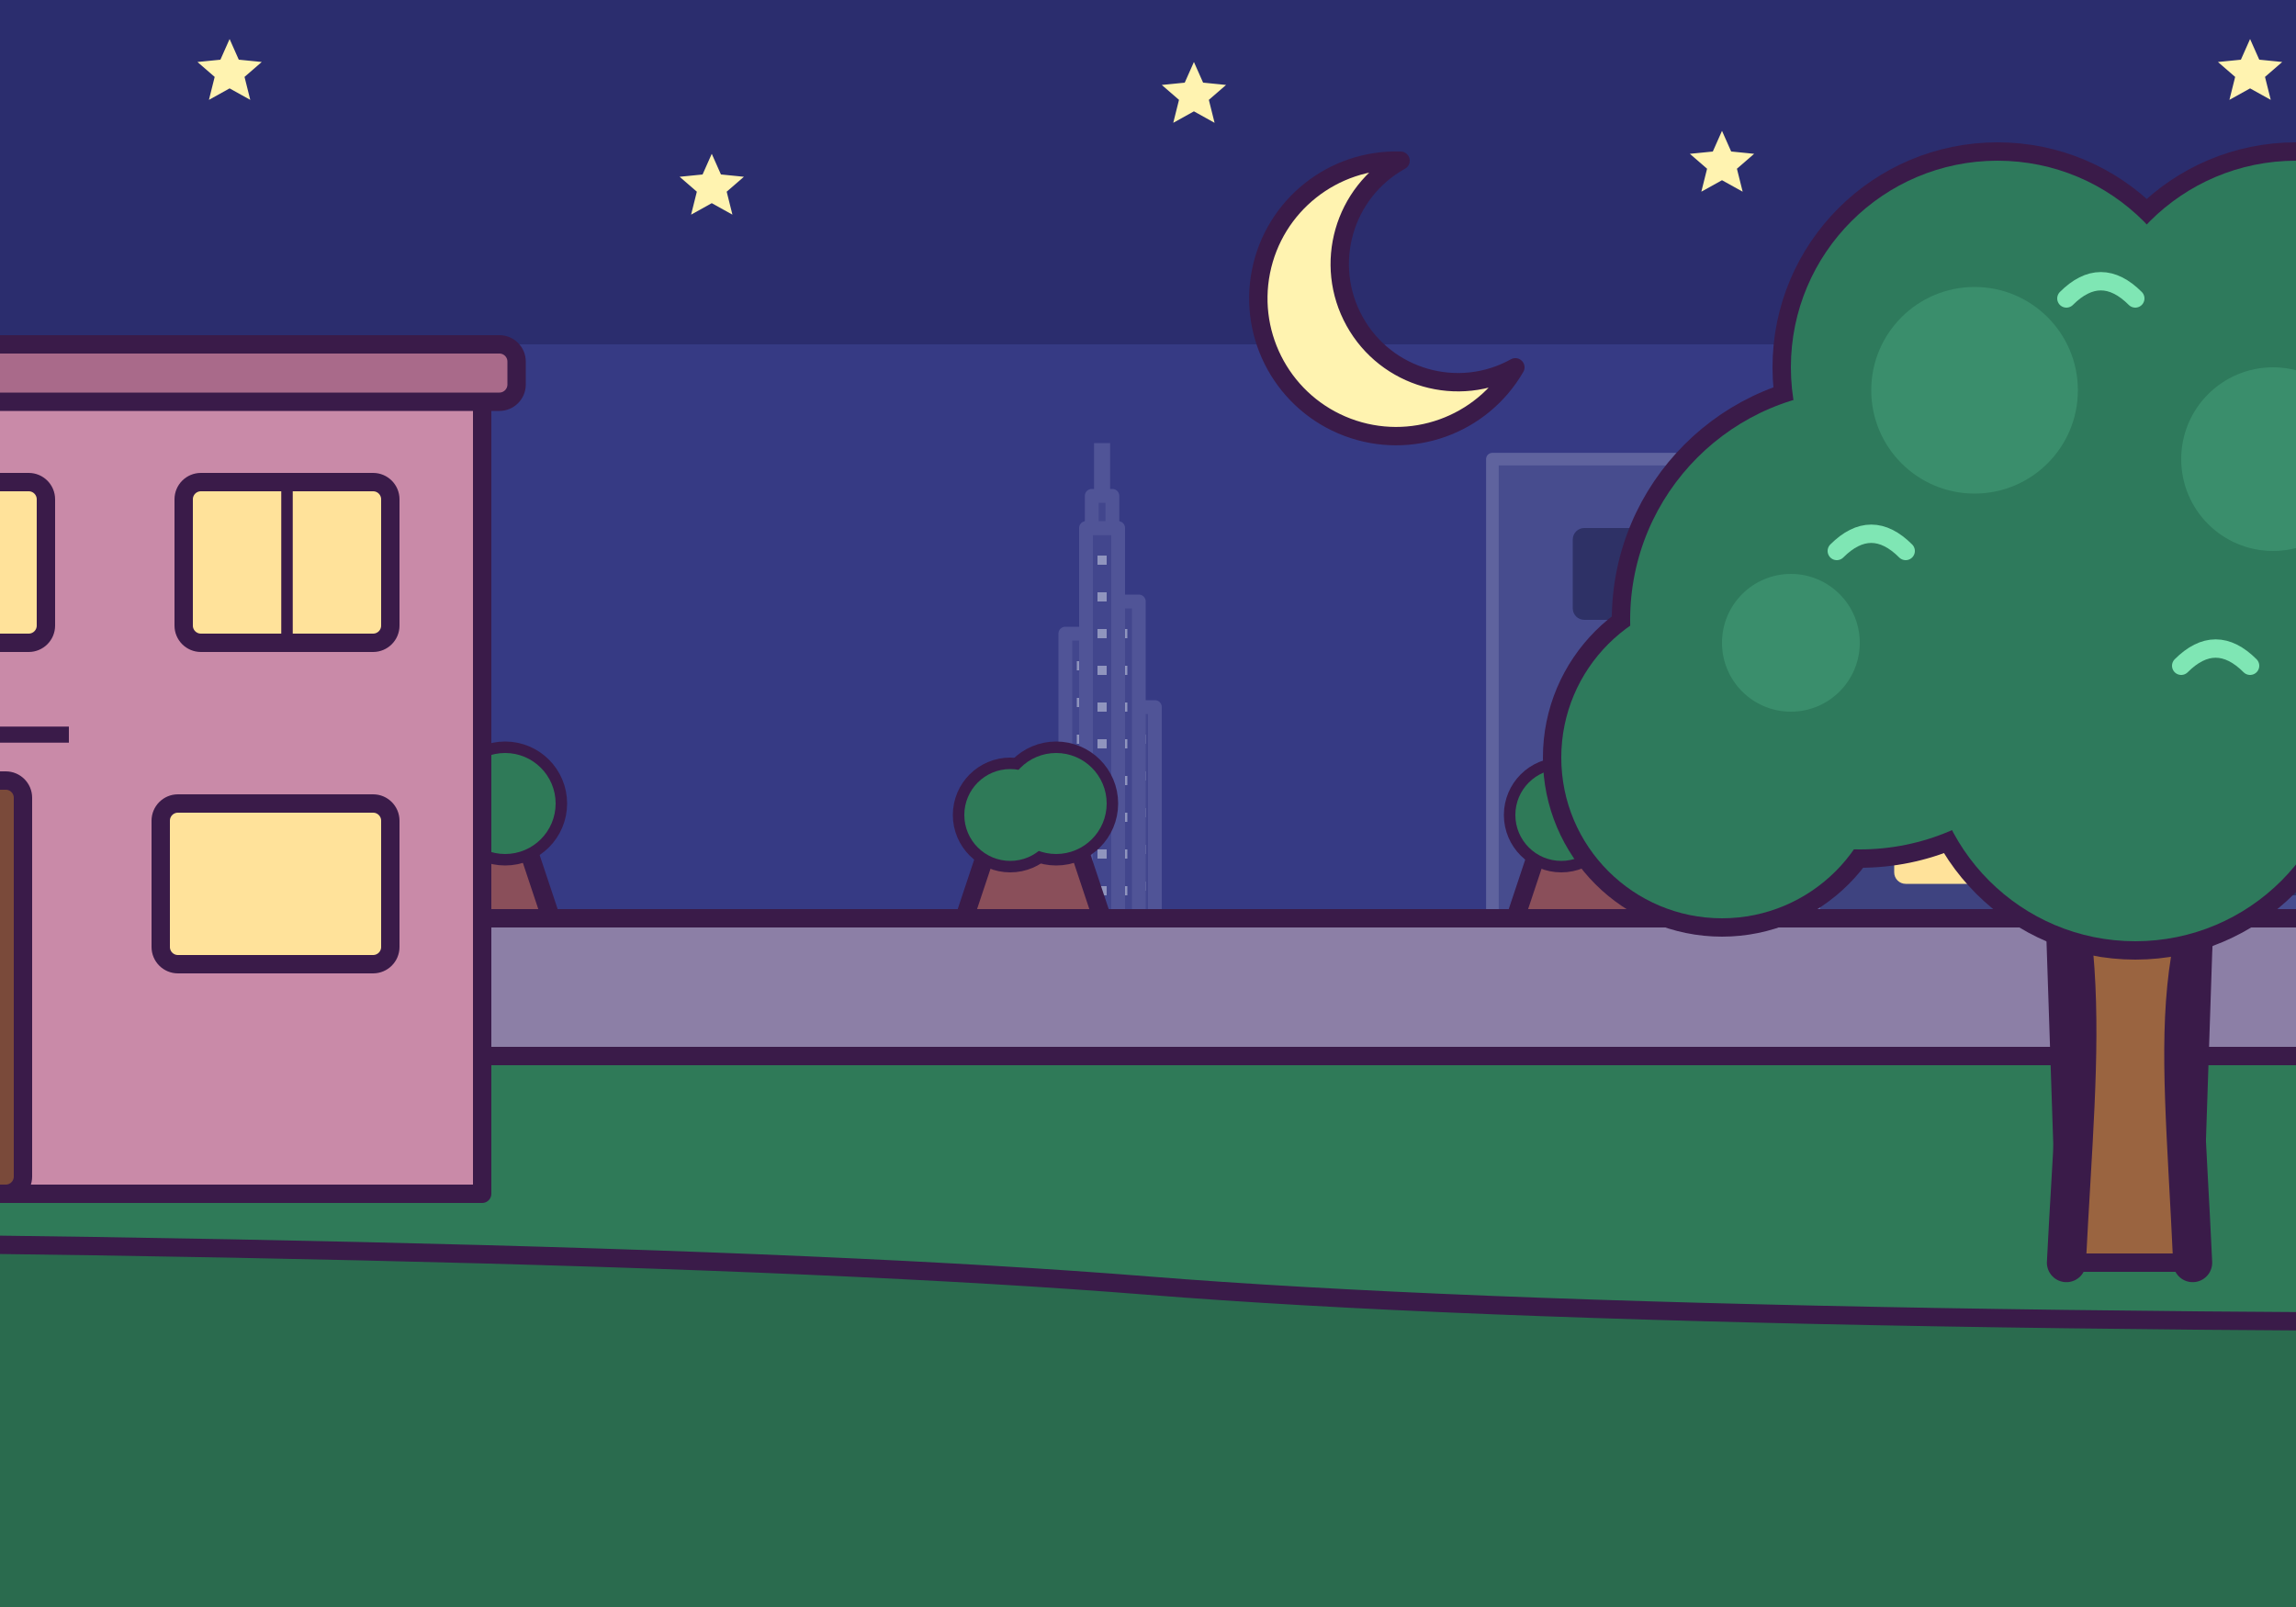
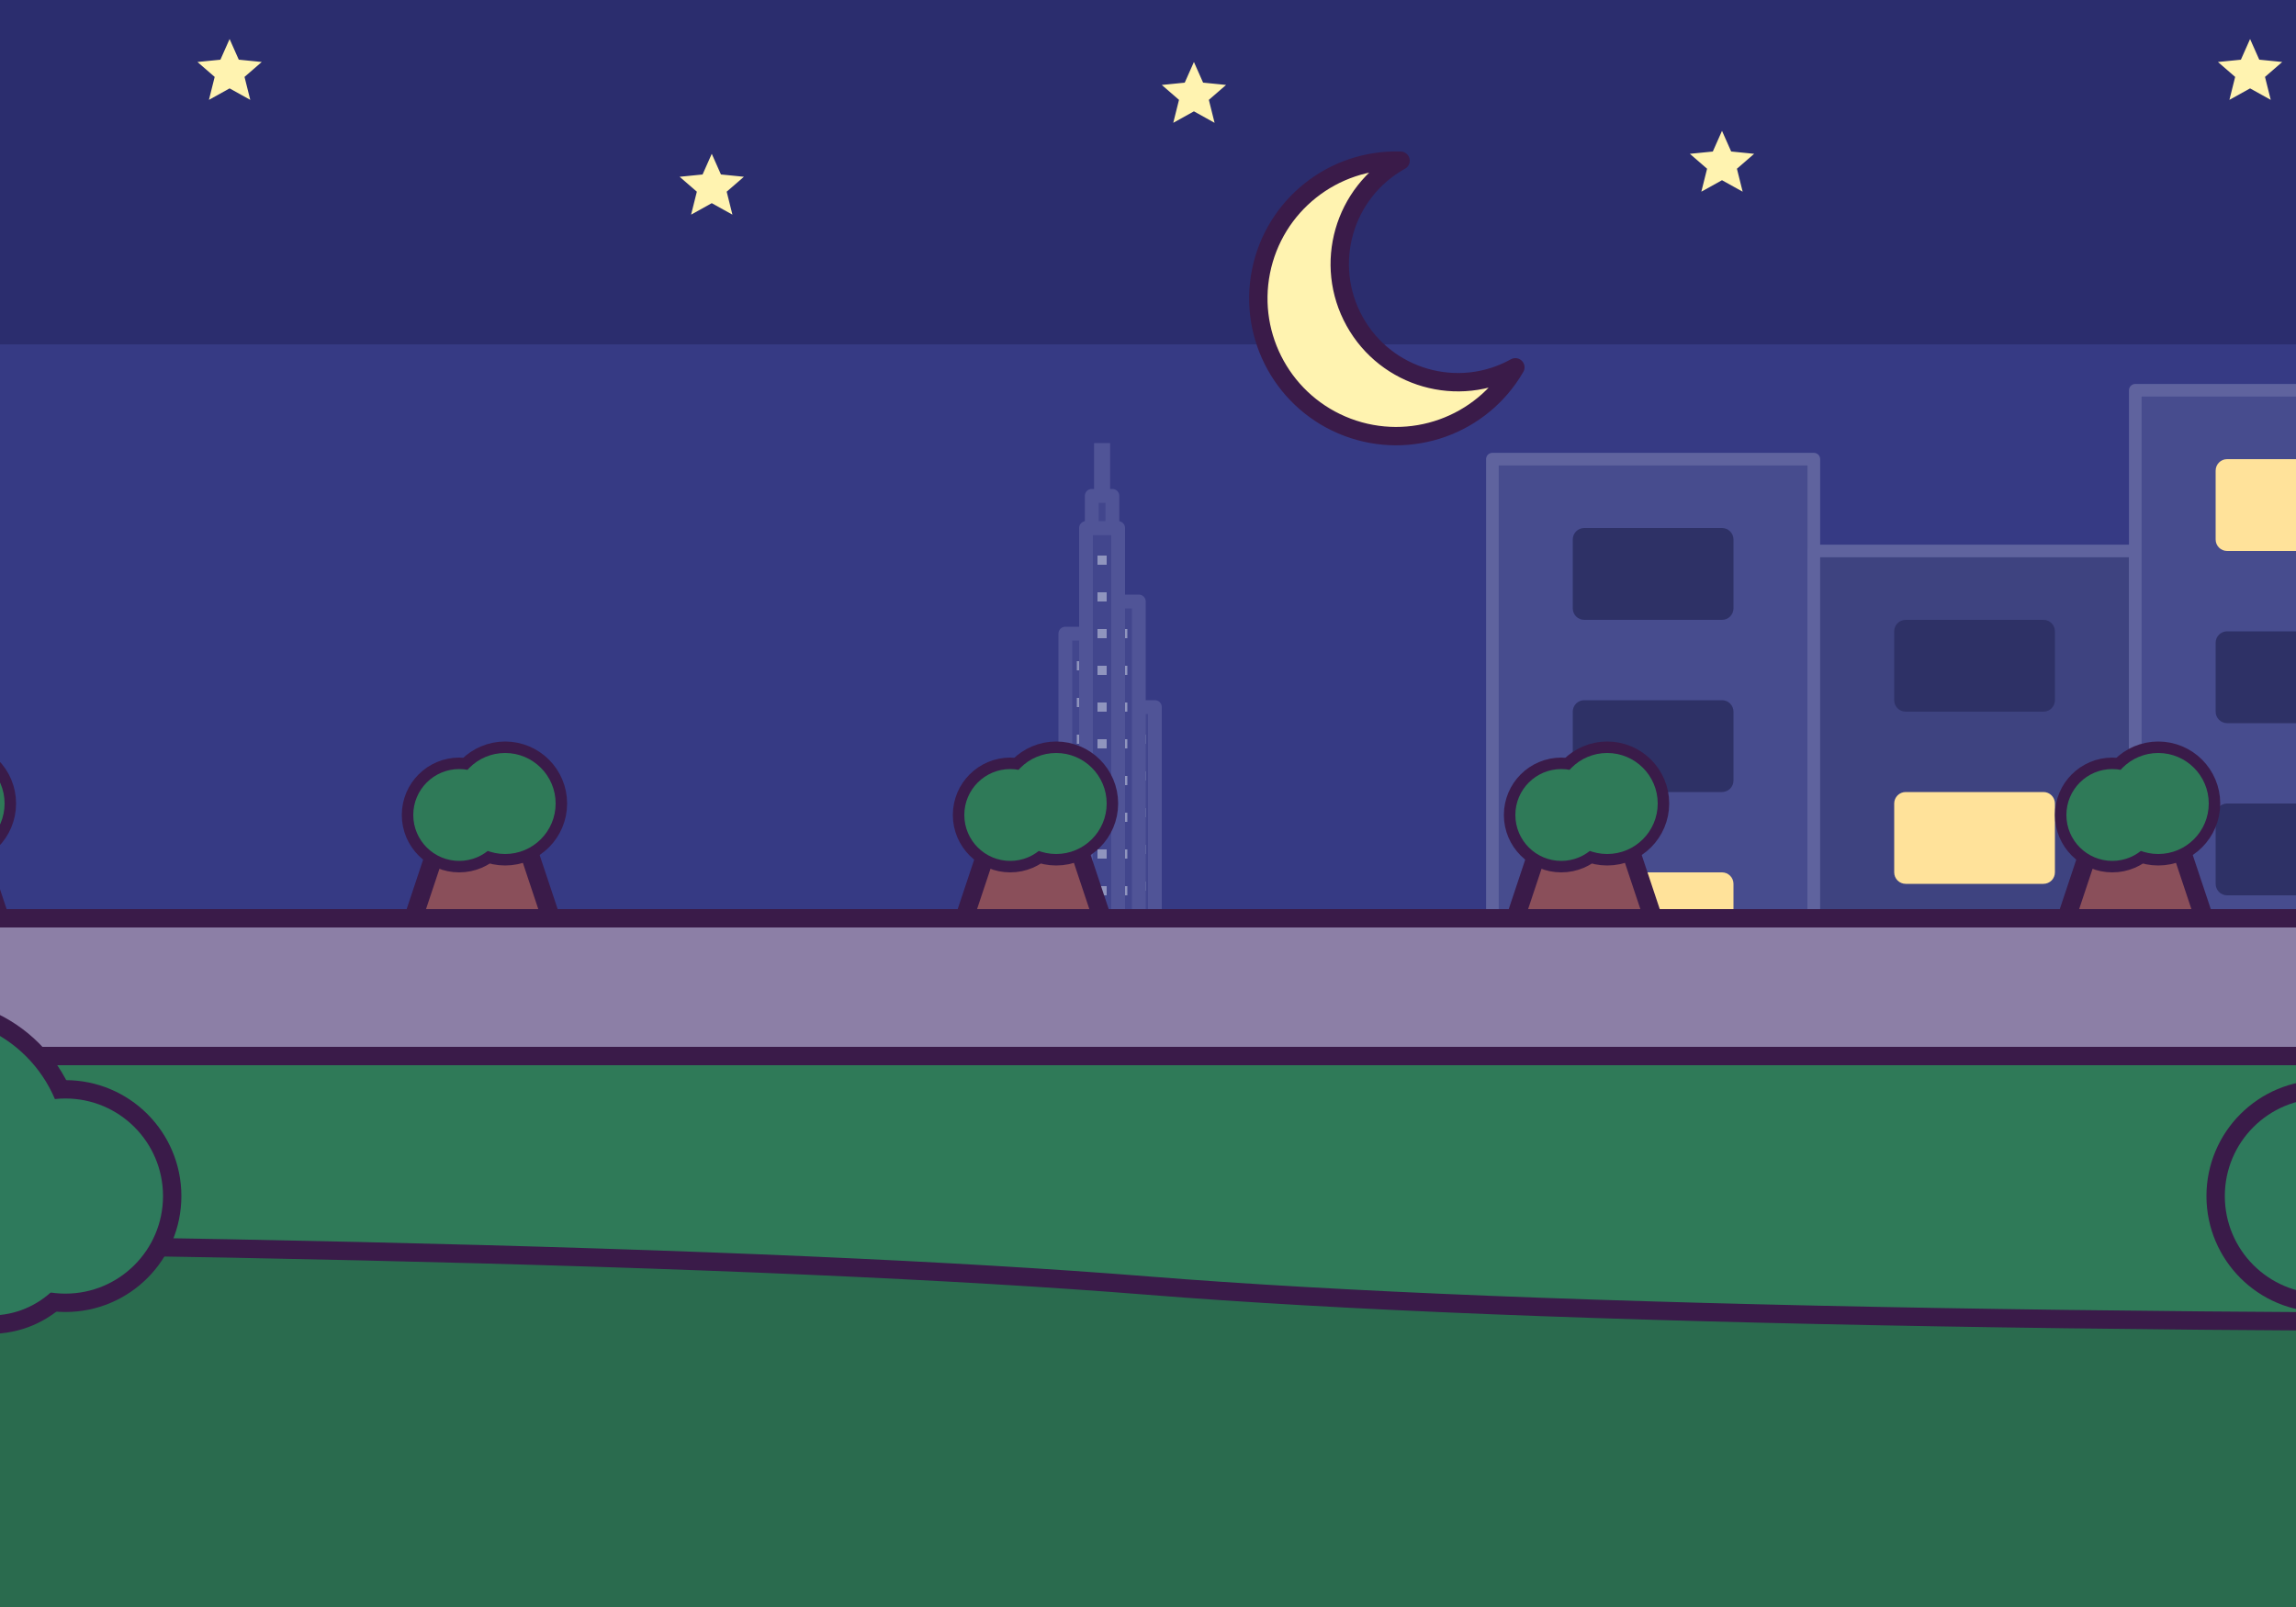
<svg xmlns="http://www.w3.org/2000/svg" viewBox="0 0 200 140" preserveAspectRatio="xMidYMax meet" overflow="visible">
  <rect x="-400" y="-300" width="1000" height="600" fill="#2B2D6E" />
  <rect x="-400" y="30" width="1000" height="70" fill="#363A84" />
  <path d="M-30 7.4 l.8 1.8 2 .2 -1.5 1.3 .5 2 -1.8 -1 -1.8 1 .5 -2 -1.5 -1.3 2 -.2z" fill="#FFF3B0" />
  <path d="M20 3.4 l.8 1.8 2 .2 -1.5 1.3 .5 2 -1.8 -1 -1.8 1 .5 -2 -1.5 -1.3 2 -.2z" fill="#FFF3B0" />
  <path d="M62 13.4 l.8 1.8 2 .2 -1.5 1.3 .5 2 -1.8 -1 -1.8 1 .5 -2 -1.5 -1.3 2 -.2z" fill="#FFF3B0" />
  <path d="M104 5.4 l.8 1.8 2 .2 -1.5 1.3 .5 2 -1.8 -1 -1.8 1 .5 -2 -1.5 -1.3 2 -.2z" fill="#FFF3B0" />
  <path d="M150 11.4 l.8 1.8 2 .2 -1.5 1.3 .5 2 -1.8 -1 -1.8 1 .5 -2 -1.5 -1.3 2 -.2z" fill="#FFF3B0" />
  <path d="M196 3.4 l.8 1.8 2 .2 -1.5 1.3 .5 2 -1.8 -1 -1.8 1 .5 -2 -1.5 -1.3 2 -.2z" fill="#FFF3B0" />
  <path d="M240 9.4 l.8 1.8 2 .2 -1.5 1.3 .5 2 -1.8 -1 -1.8 1 .5 -2 -1.5 -1.3 2 -.2z" fill="#FFF3B0" />
  <g class="bg-far">
    <rect x="-200" y="48" width="28" height="44" fill="#474C8E" stroke="#5F639E" stroke-width="1.1" stroke-linejoin="round" />
    <rect x="-193" y="54" width="14" height="8" rx="1" fill="#FFE29A" opacity="1" />
    <rect x="-193" y="69" width="14" height="8" rx="1" fill="#2E3166" opacity="1" />
    <rect x="-172" y="36" width="28" height="56" fill="#3E4380" stroke="#5F639E" stroke-width="1.1" stroke-linejoin="round" />
    <rect x="-165" y="42" width="14" height="8" rx="1" fill="#2E3166" opacity="1" />
    <rect x="-165" y="57" width="14" height="8" rx="1" fill="#2E3166" opacity="1" />
    <rect x="-165" y="72" width="14" height="8" rx="1" fill="#FFE29A" opacity="1" />
    <rect x="-144" y="44" width="28" height="48" fill="#474C8E" stroke="#5F639E" stroke-width="1.1" stroke-linejoin="round" />
    <rect x="-137" y="50" width="14" height="8" rx="1" fill="#2E3166" opacity="1" />
    <rect x="-137" y="65" width="14" height="8" rx="1" fill="#FFE29A" opacity="1" />
    <rect x="-137" y="80" width="14" height="8" rx="1" fill="#2E3166" opacity="1" />
    <rect x="-116" y="32" width="28" height="60" fill="#3E4380" stroke="#5F639E" stroke-width="1.1" stroke-linejoin="round" />
    <rect x="-109" y="38" width="14" height="8" rx="1" fill="#FFE29A" opacity="1" />
    <rect x="-109" y="53" width="14" height="8" rx="1" fill="#2E3166" opacity="1" />
    <rect x="-109" y="68" width="14" height="8" rx="1" fill="#2E3166" opacity="1" />
    <rect x="-109" y="83" width="14" height="8" rx="1" fill="#FFE29A" opacity="1" />
    <rect x="130" y="40" width="28" height="52" fill="#474C8E" stroke="#5F639E" stroke-width="1.1" stroke-linejoin="round" />
    <rect x="137" y="46" width="14" height="8" rx="1" fill="#2E3166" opacity="1" />
    <rect x="137" y="61" width="14" height="8" rx="1" fill="#2E3166" opacity="1" />
    <rect x="137" y="76" width="14" height="8" rx="1" fill="#FFE29A" opacity="1" />
    <rect x="158" y="48" width="28" height="44" fill="#3E4380" stroke="#5F639E" stroke-width="1.1" stroke-linejoin="round" />
    <rect x="165" y="54" width="14" height="8" rx="1" fill="#2E3166" opacity="1" />
    <rect x="165" y="69" width="14" height="8" rx="1" fill="#FFE29A" opacity="1" />
    <rect x="186" y="34" width="28" height="58" fill="#474C8E" stroke="#5F639E" stroke-width="1.1" stroke-linejoin="round" />
    <rect x="193" y="40" width="14" height="8" rx="1" fill="#FFE29A" opacity="1" />
    <rect x="193" y="55" width="14" height="8" rx="1" fill="#2E3166" opacity="1" />
    <rect x="193" y="70" width="14" height="8" rx="1" fill="#2E3166" opacity="1" />
    <rect x="214" y="44" width="28" height="48" fill="#3E4380" stroke="#5F639E" stroke-width="1.1" stroke-linejoin="round" />
    <rect x="221" y="50" width="14" height="8" rx="1" fill="#2E3166" opacity="1" />
    <rect x="221" y="65" width="14" height="8" rx="1" fill="#2E3166" opacity="1" />
    <rect x="221" y="80" width="14" height="8" rx="1" fill="#FFE29A" opacity="1" />
    <rect x="242" y="38" width="28" height="54" fill="#474C8E" stroke="#5F639E" stroke-width="1.1" stroke-linejoin="round" />
    <rect x="249" y="44" width="14" height="8" rx="1" fill="#2E3166" opacity="1" />
    <rect x="249" y="59" width="14" height="8" rx="1" fill="#FFE29A" opacity="1" />
    <rect x="249" y="74" width="14" height="8" rx="1" fill="#2E3166" opacity="1" />
    <g opacity=".5">
      <rect x="91.4" y="65.3" width="1.8" height="26.7" fill="#4D5296" stroke="#6A6EAA" stroke-width="1.2" stroke-linejoin="round" />
      <path d="M92.4 68.1 h-0.2" stroke="#E9EFF8" stroke-width=".8" />
      <path d="M92.4 71.3 h-0.2" stroke="#E9EFF8" stroke-width=".8" />
      <path d="M92.4 74.5 h-0.2" stroke="#E9EFF8" stroke-width=".8" />
      <path d="M92.4 77.7 h-0.2" stroke="#E9EFF8" stroke-width=".8" />
      <path d="M92.4 80.9 h-0.2" stroke="#E9EFF8" stroke-width=".8" />
      <path d="M92.4 84.1 h-0.2" stroke="#E9EFF8" stroke-width=".8" />
      <path d="M92.4 87.3 h-0.2" stroke="#E9EFF8" stroke-width=".8" />
      <rect x="98.8" y="61.6" width="1.8" height="30.4" fill="#4D5296" stroke="#6A6EAA" stroke-width="1.2" stroke-linejoin="round" />
      <path d="M99.8 64.4 h-0.2" stroke="#E9EFF8" stroke-width=".8" />
      <path d="M99.8 67.6 h-0.2" stroke="#E9EFF8" stroke-width=".8" />
      <path d="M99.8 70.8 h-0.2" stroke="#E9EFF8" stroke-width=".8" />
      <path d="M99.8 74 h-0.2" stroke="#E9EFF8" stroke-width=".8" />
      <path d="M99.8 77.2 h-0.2" stroke="#E9EFF8" stroke-width=".8" />
      <path d="M99.8 80.4 h-0.2" stroke="#E9EFF8" stroke-width=".8" />
      <path d="M99.8 83.6 h-0.2" stroke="#E9EFF8" stroke-width=".8" />
      <path d="M99.8 86.8 h-0.2" stroke="#E9EFF8" stroke-width=".8" />
      <rect x="92.8" y="55.2" width="2.3" height="36.8" fill="#4D5296" stroke="#6A6EAA" stroke-width="1.2" stroke-linejoin="round" />
      <path d="M93.8 58 h0.3" stroke="#E9EFF8" stroke-width=".8" />
      <path d="M93.8 61.2 h0.3" stroke="#E9EFF8" stroke-width=".8" />
      <path d="M93.8 64.4 h0.3" stroke="#E9EFF8" stroke-width=".8" />
      <path d="M93.8 67.6 h0.3" stroke="#E9EFF8" stroke-width=".8" />
      <path d="M93.8 70.8 h0.3" stroke="#E9EFF8" stroke-width=".8" />
      <path d="M93.8 74 h0.3" stroke="#E9EFF8" stroke-width=".8" />
      <path d="M93.8 77.2 h0.3" stroke="#E9EFF8" stroke-width=".8" />
      <path d="M93.8 80.4 h0.3" stroke="#E9EFF8" stroke-width=".8" />
      <path d="M93.8 83.6 h0.3" stroke="#E9EFF8" stroke-width=".8" />
      <path d="M93.8 86.8 h0.3" stroke="#E9EFF8" stroke-width=".8" />
      <rect x="96.9" y="52.4" width="2.3" height="39.6" fill="#4D5296" stroke="#6A6EAA" stroke-width="1.2" stroke-linejoin="round" />
      <path d="M97.9 55.2 h0.3" stroke="#E9EFF8" stroke-width=".8" />
      <path d="M97.9 58.4 h0.3" stroke="#E9EFF8" stroke-width=".8" />
      <path d="M97.9 61.6 h0.3" stroke="#E9EFF8" stroke-width=".8" />
      <path d="M97.9 64.8 h0.3" stroke="#E9EFF8" stroke-width=".8" />
      <path d="M97.9 68 h0.3" stroke="#E9EFF8" stroke-width=".8" />
      <path d="M97.9 71.2 h0.3" stroke="#E9EFF8" stroke-width=".8" />
      <path d="M97.9 74.4 h0.3" stroke="#E9EFF8" stroke-width=".8" />
      <path d="M97.9 77.6 h0.3" stroke="#E9EFF8" stroke-width=".8" />
      <path d="M97.9 80.8 h0.3" stroke="#E9EFF8" stroke-width=".8" />
      <path d="M97.9 84 h0.3" stroke="#E9EFF8" stroke-width=".8" />
      <path d="M97.9 87.2 h0.3" stroke="#E9EFF8" stroke-width=".8" />
      <rect x="94.6" y="46" width="2.8" height="46" fill="#4D5296" stroke="#6A6EAA" stroke-width="1.2" stroke-linejoin="round" />
      <path d="M95.6 48.8 h0.8" stroke="#E9EFF8" stroke-width=".8" />
      <path d="M95.6 52 h0.8" stroke="#E9EFF8" stroke-width=".8" />
      <path d="M95.6 55.2 h0.8" stroke="#E9EFF8" stroke-width=".8" />
      <path d="M95.6 58.4 h0.8" stroke="#E9EFF8" stroke-width=".8" />
      <path d="M95.6 61.6 h0.8" stroke="#E9EFF8" stroke-width=".8" />
      <path d="M95.6 64.8 h0.8" stroke="#E9EFF8" stroke-width=".8" />
      <path d="M95.6 68 h0.8" stroke="#E9EFF8" stroke-width=".8" />
      <path d="M95.6 71.2 h0.8" stroke="#E9EFF8" stroke-width=".8" />
      <path d="M95.6 74.4 h0.8" stroke="#E9EFF8" stroke-width=".8" />
      <path d="M95.6 77.6 h0.8" stroke="#E9EFF8" stroke-width=".8" />
      <path d="M95.6 80.8 h0.8" stroke="#E9EFF8" stroke-width=".8" />
      <path d="M95.6 84 h0.8" stroke="#E9EFF8" stroke-width=".8" />
      <path d="M95.6 87.2 h0.8" stroke="#E9EFF8" stroke-width=".8" />
      <rect x="95.1" y="43.2" width="1.8" height="2.8" fill="#4D5296" stroke="#6A6EAA" stroke-width="1.2" stroke-linejoin="round" />
      <path d="M96 43.2 V38.6" stroke="#6A6EAA" stroke-width="1.4" stroke-linejoin="round" />
    </g>
  </g>
  <rect x="-400" y="80" width="1000" height="12" fill="#8C7FA6" stroke="#3A1B49" stroke-width="1.6" stroke-linejoin="round" stroke-linecap="round" />
  <path d="M-396 80 l2 -6 h8 l2 6z" fill="#8A4F5A" stroke="#3A1B49" stroke-width="1.6" stroke-linejoin="round" stroke-linecap="round" />
  <circle cx="-392" cy="71" r="4" fill="#3A1B49" stroke="#3A1B49" stroke-width="2" />
  <circle cx="-388" cy="70" r="4.4" fill="#3A1B49" stroke="#3A1B49" stroke-width="2" />
  <circle cx="-392" cy="71" r="4" fill="#2F7A58" />
  <circle cx="-388" cy="70" r="4.4" fill="#2F7A58" />
  <path d="M-348 80 l2 -6 h8 l2 6z" fill="#8A4F5A" stroke="#3A1B49" stroke-width="1.6" stroke-linejoin="round" stroke-linecap="round" />
  <circle cx="-344" cy="71" r="4" fill="#3A1B49" stroke="#3A1B49" stroke-width="2" />
  <circle cx="-340" cy="70" r="4.4" fill="#3A1B49" stroke="#3A1B49" stroke-width="2" />
  <circle cx="-344" cy="71" r="4" fill="#2F7A58" />
  <circle cx="-340" cy="70" r="4.4" fill="#2F7A58" />
  <path d="M-300 80 l2 -6 h8 l2 6z" fill="#8A4F5A" stroke="#3A1B49" stroke-width="1.6" stroke-linejoin="round" stroke-linecap="round" />
  <circle cx="-296" cy="71" r="4" fill="#3A1B49" stroke="#3A1B49" stroke-width="2" />
  <circle cx="-292" cy="70" r="4.4" fill="#3A1B49" stroke="#3A1B49" stroke-width="2" />
  <circle cx="-296" cy="71" r="4" fill="#2F7A58" />
  <circle cx="-292" cy="70" r="4.4" fill="#2F7A58" />
  <path d="M-252 80 l2 -6 h8 l2 6z" fill="#8A4F5A" stroke="#3A1B49" stroke-width="1.6" stroke-linejoin="round" stroke-linecap="round" />
  <circle cx="-248" cy="71" r="4" fill="#3A1B49" stroke="#3A1B49" stroke-width="2" />
  <circle cx="-244" cy="70" r="4.4" fill="#3A1B49" stroke="#3A1B49" stroke-width="2" />
  <circle cx="-248" cy="71" r="4" fill="#2F7A58" />
  <circle cx="-244" cy="70" r="4.4" fill="#2F7A58" />
  <path d="M-204 80 l2 -6 h8 l2 6z" fill="#8A4F5A" stroke="#3A1B49" stroke-width="1.6" stroke-linejoin="round" stroke-linecap="round" />
  <circle cx="-200" cy="71" r="4" fill="#3A1B49" stroke="#3A1B49" stroke-width="2" />
  <circle cx="-196" cy="70" r="4.4" fill="#3A1B49" stroke="#3A1B49" stroke-width="2" />
  <circle cx="-200" cy="71" r="4" fill="#2F7A58" />
  <circle cx="-196" cy="70" r="4.4" fill="#2F7A58" />
  <path d="M-156 80 l2 -6 h8 l2 6z" fill="#8A4F5A" stroke="#3A1B49" stroke-width="1.6" stroke-linejoin="round" stroke-linecap="round" />
  <circle cx="-152" cy="71" r="4" fill="#3A1B49" stroke="#3A1B49" stroke-width="2" />
  <circle cx="-148" cy="70" r="4.4" fill="#3A1B49" stroke="#3A1B49" stroke-width="2" />
  <circle cx="-152" cy="71" r="4" fill="#2F7A58" />
  <circle cx="-148" cy="70" r="4.4" fill="#2F7A58" />
  <path d="M-108 80 l2 -6 h8 l2 6z" fill="#8A4F5A" stroke="#3A1B49" stroke-width="1.6" stroke-linejoin="round" stroke-linecap="round" />
  <circle cx="-104" cy="71" r="4" fill="#3A1B49" stroke="#3A1B49" stroke-width="2" />
  <circle cx="-100" cy="70" r="4.4" fill="#3A1B49" stroke="#3A1B49" stroke-width="2" />
  <circle cx="-104" cy="71" r="4" fill="#2F7A58" />
  <circle cx="-100" cy="70" r="4.4" fill="#2F7A58" />
  <path d="M-60 80 l2 -6 h8 l2 6z" fill="#8A4F5A" stroke="#3A1B49" stroke-width="1.6" stroke-linejoin="round" stroke-linecap="round" />
  <circle cx="-56" cy="71" r="4" fill="#3A1B49" stroke="#3A1B49" stroke-width="2" />
  <circle cx="-52" cy="70" r="4.4" fill="#3A1B49" stroke="#3A1B49" stroke-width="2" />
  <circle cx="-56" cy="71" r="4" fill="#2F7A58" />
  <circle cx="-52" cy="70" r="4.4" fill="#2F7A58" />
  <path d="M-12 80 l2 -6 h8 l2 6z" fill="#8A4F5A" stroke="#3A1B49" stroke-width="1.6" stroke-linejoin="round" stroke-linecap="round" />
  <circle cx="-8" cy="71" r="4" fill="#3A1B49" stroke="#3A1B49" stroke-width="2" />
  <circle cx="-4" cy="70" r="4.4" fill="#3A1B49" stroke="#3A1B49" stroke-width="2" />
  <circle cx="-8" cy="71" r="4" fill="#2F7A58" />
  <circle cx="-4" cy="70" r="4.4" fill="#2F7A58" />
  <path d="M36 80 l2 -6 h8 l2 6z" fill="#8A4F5A" stroke="#3A1B49" stroke-width="1.6" stroke-linejoin="round" stroke-linecap="round" />
  <circle cx="40" cy="71" r="4" fill="#3A1B49" stroke="#3A1B49" stroke-width="2" />
  <circle cx="44" cy="70" r="4.4" fill="#3A1B49" stroke="#3A1B49" stroke-width="2" />
  <circle cx="40" cy="71" r="4" fill="#2F7A58" />
  <circle cx="44" cy="70" r="4.4" fill="#2F7A58" />
  <path d="M84 80 l2 -6 h8 l2 6z" fill="#8A4F5A" stroke="#3A1B49" stroke-width="1.6" stroke-linejoin="round" stroke-linecap="round" />
  <circle cx="88" cy="71" r="4" fill="#3A1B49" stroke="#3A1B49" stroke-width="2" />
  <circle cx="92" cy="70" r="4.4" fill="#3A1B49" stroke="#3A1B49" stroke-width="2" />
  <circle cx="88" cy="71" r="4" fill="#2F7A58" />
  <circle cx="92" cy="70" r="4.4" fill="#2F7A58" />
  <path d="M132 80 l2 -6 h8 l2 6z" fill="#8A4F5A" stroke="#3A1B49" stroke-width="1.6" stroke-linejoin="round" stroke-linecap="round" />
  <circle cx="136" cy="71" r="4" fill="#3A1B49" stroke="#3A1B49" stroke-width="2" />
  <circle cx="140" cy="70" r="4.4" fill="#3A1B49" stroke="#3A1B49" stroke-width="2" />
  <circle cx="136" cy="71" r="4" fill="#2F7A58" />
  <circle cx="140" cy="70" r="4.4" fill="#2F7A58" />
  <path d="M180 80 l2 -6 h8 l2 6z" fill="#8A4F5A" stroke="#3A1B49" stroke-width="1.6" stroke-linejoin="round" stroke-linecap="round" />
  <circle cx="184" cy="71" r="4" fill="#3A1B49" stroke="#3A1B49" stroke-width="2" />
  <circle cx="188" cy="70" r="4.4" fill="#3A1B49" stroke="#3A1B49" stroke-width="2" />
  <circle cx="184" cy="71" r="4" fill="#2F7A58" />
  <circle cx="188" cy="70" r="4.4" fill="#2F7A58" />
  <path d="M228 80 l2 -6 h8 l2 6z" fill="#8A4F5A" stroke="#3A1B49" stroke-width="1.6" stroke-linejoin="round" stroke-linecap="round" />
  <circle cx="232" cy="71" r="4" fill="#3A1B49" stroke="#3A1B49" stroke-width="2" />
  <circle cx="236" cy="70" r="4.4" fill="#3A1B49" stroke="#3A1B49" stroke-width="2" />
  <circle cx="232" cy="71" r="4" fill="#2F7A58" />
  <circle cx="236" cy="70" r="4.4" fill="#2F7A58" />
  <path d="M276 80 l2 -6 h8 l2 6z" fill="#8A4F5A" stroke="#3A1B49" stroke-width="1.6" stroke-linejoin="round" stroke-linecap="round" />
  <circle cx="280" cy="71" r="4" fill="#3A1B49" stroke="#3A1B49" stroke-width="2" />
  <circle cx="284" cy="70" r="4.4" fill="#3A1B49" stroke="#3A1B49" stroke-width="2" />
  <circle cx="280" cy="71" r="4" fill="#2F7A58" />
  <circle cx="284" cy="70" r="4.4" fill="#2F7A58" />
  <path d="M324 80 l2 -6 h8 l2 6z" fill="#8A4F5A" stroke="#3A1B49" stroke-width="1.6" stroke-linejoin="round" stroke-linecap="round" />
  <circle cx="328" cy="71" r="4" fill="#3A1B49" stroke="#3A1B49" stroke-width="2" />
  <circle cx="332" cy="70" r="4.4" fill="#3A1B49" stroke="#3A1B49" stroke-width="2" />
  <circle cx="328" cy="71" r="4" fill="#2F7A58" />
  <circle cx="332" cy="70" r="4.4" fill="#2F7A58" />
  <path d="M372 80 l2 -6 h8 l2 6z" fill="#8A4F5A" stroke="#3A1B49" stroke-width="1.6" stroke-linejoin="round" stroke-linecap="round" />
  <circle cx="376" cy="71" r="4" fill="#3A1B49" stroke="#3A1B49" stroke-width="2" />
  <circle cx="380" cy="70" r="4.4" fill="#3A1B49" stroke="#3A1B49" stroke-width="2" />
  <circle cx="376" cy="71" r="4" fill="#2F7A58" />
  <circle cx="380" cy="70" r="4.4" fill="#2F7A58" />
  <path d="M420 80 l2 -6 h8 l2 6z" fill="#8A4F5A" stroke="#3A1B49" stroke-width="1.6" stroke-linejoin="round" stroke-linecap="round" />
  <circle cx="424" cy="71" r="4" fill="#3A1B49" stroke="#3A1B49" stroke-width="2" />
  <circle cx="428" cy="70" r="4.4" fill="#3A1B49" stroke="#3A1B49" stroke-width="2" />
  <circle cx="424" cy="71" r="4" fill="#2F7A58" />
  <circle cx="428" cy="70" r="4.4" fill="#2F7A58" />
  <path d="M468 80 l2 -6 h8 l2 6z" fill="#8A4F5A" stroke="#3A1B49" stroke-width="1.6" stroke-linejoin="round" stroke-linecap="round" />
  <circle cx="472" cy="71" r="4" fill="#3A1B49" stroke="#3A1B49" stroke-width="2" />
  <circle cx="476" cy="70" r="4.4" fill="#3A1B49" stroke="#3A1B49" stroke-width="2" />
  <circle cx="472" cy="71" r="4" fill="#2F7A58" />
  <circle cx="476" cy="70" r="4.4" fill="#2F7A58" />
  <path d="M516 80 l2 -6 h8 l2 6z" fill="#8A4F5A" stroke="#3A1B49" stroke-width="1.6" stroke-linejoin="round" stroke-linecap="round" />
  <circle cx="520" cy="71" r="4" fill="#3A1B49" stroke="#3A1B49" stroke-width="2" />
  <circle cx="524" cy="70" r="4.4" fill="#3A1B49" stroke="#3A1B49" stroke-width="2" />
  <circle cx="520" cy="71" r="4" fill="#2F7A58" />
  <circle cx="524" cy="70" r="4.4" fill="#2F7A58" />
  <path d="M564 80 l2 -6 h8 l2 6z" fill="#8A4F5A" stroke="#3A1B49" stroke-width="1.6" stroke-linejoin="round" stroke-linecap="round" />
  <circle cx="568" cy="71" r="4" fill="#3A1B49" stroke="#3A1B49" stroke-width="2" />
  <circle cx="572" cy="70" r="4.4" fill="#3A1B49" stroke="#3A1B49" stroke-width="2" />
  <circle cx="568" cy="71" r="4" fill="#2F7A58" />
  <circle cx="572" cy="70" r="4.4" fill="#2F7A58" />
  <rect x="-400" y="92" width="1000" height="400" fill="#2F7A58" stroke="#3A1B49" stroke-width="1.6" stroke-linejoin="round" stroke-linecap="round" />
  <path d="M-400 112 Q0 104 100 112 Q200 120 600 108 V400 H-400Z" fill="#2A6B4E" stroke="#3A1B49" stroke-width="1.6" stroke-linejoin="round" stroke-linecap="round" />
-   <rect x="-22" y="34" width="64" height="70" fill="#C98AA8" stroke="#3A1B49" stroke-width="1.6" stroke-linejoin="round" stroke-linecap="round" />
-   <rect x="-25" y="30" width="70" height="5" rx="1.5" fill="#A96A8A" stroke="#3A1B49" stroke-width="1.6" stroke-linejoin="round" stroke-linecap="round" />
-   <rect x="-14" y="42" width="18" height="14" rx="1.5" fill="#FFE29A" stroke="#3A1B49" stroke-width="1.6" stroke-linejoin="round" stroke-linecap="round" />
-   <path d="M-5 42 V56" stroke="#3A1B49" stroke-width="1" />
-   <rect x="16" y="42" width="18" height="14" rx="1.5" fill="#FFE29A" stroke="#3A1B49" stroke-width="1.6" stroke-linejoin="round" stroke-linecap="round" />
-   <path d="M25 42 V56" stroke="#3A1B49" stroke-width="1" />
-   <rect x="-14" y="68" width="16" height="36" rx="1.5" fill="#7A4A3A" stroke="#3A1B49" stroke-width="1.6" stroke-linejoin="round" stroke-linecap="round" />
-   <circle cx="-1" cy="86" r="1" fill="#3A1B49" />
-   <rect x="14" y="70" width="20" height="14" rx="1.5" fill="#FFE29A" stroke="#3A1B49" stroke-width="1.6" stroke-linejoin="round" stroke-linecap="round" />
-   <path d="M-18 64 H6" stroke="#3A1B49" stroke-width="1.4" />
-   <path d="M-6 60 v-4" stroke="#3A1B49" stroke-width="1.2" />
-   <circle cx="-6" cy="62" r="2.4" fill="#FFE29A" stroke="#3A1B49" stroke-width="1.6" stroke-linejoin="round" stroke-linecap="round" />
-   <g class="tp tp-tree">
-     <path d="M180 110 L179 80 L174 62 L200 64 L192 80 L191 110Z" fill="#9A6440" stroke="#3A1B49" stroke-width="1.6" stroke-linejoin="round" stroke-linecap="round" />
-     <path d="M180 110 C181 90 183 78 174 62 M191 110 C190 88 188 80 200 64" fill="none" stroke="#3A1B49" stroke-width="3.4" stroke-linecap="round" />
-     <circle cx="186" cy="48" r="26" fill="#3A1B49" stroke="#3A1B49" stroke-width="3.2" />
-     <circle cx="162" cy="54" r="20" fill="#3A1B49" stroke="#3A1B49" stroke-width="3.2" />
-     <circle cx="210" cy="54" r="21" fill="#3A1B49" stroke="#3A1B49" stroke-width="3.2" />
-     <circle cx="150" cy="66" r="14" fill="#3A1B49" stroke="#3A1B49" stroke-width="3.2" />
-     <circle cx="222" cy="66" r="15" fill="#3A1B49" stroke="#3A1B49" stroke-width="3.2" />
-     <circle cx="174" cy="32" r="18" fill="#3A1B49" stroke="#3A1B49" stroke-width="3.2" />
-     <circle cx="200" cy="32" r="18" fill="#3A1B49" stroke="#3A1B49" stroke-width="3.2" />
-     <circle cx="186" cy="64" r="18" fill="#3A1B49" stroke="#3A1B49" stroke-width="3.2" />
-     <circle cx="186" cy="48" r="26" fill="#2E7A5C" />
-     <circle cx="162" cy="54" r="20" fill="#2E7A5C" />
-     <circle cx="210" cy="54" r="21" fill="#2E7A5C" />
-     <circle cx="150" cy="66" r="14" fill="#2E7A5C" />
-     <circle cx="222" cy="66" r="15" fill="#2E7A5C" />
-     <circle cx="174" cy="32" r="18" fill="#2E7A5C" />
-     <circle cx="200" cy="32" r="18" fill="#2E7A5C" />
-     <circle cx="186" cy="64" r="18" fill="#2E7A5C" />
-     <circle cx="172" cy="34" r="9" fill="#3A8E6C" />
-     <circle cx="198" cy="40" r="8" fill="#3A8E6C" />
-     <circle cx="156" cy="56" r="6" fill="#3A8E6C" />
-     <circle cx="212" cy="58" r="7" fill="#3A8E6C" />
-     <path d="M180 26 q3 -3 6 0" stroke="#7FE6B4" stroke-width="1.6" fill="none" stroke-linecap="round" />
-     <path d="M204 46 q3 -3 6 0" stroke="#7FE6B4" stroke-width="1.6" fill="none" stroke-linecap="round" />
-     <path d="M160 48 q3 -3 6 0" stroke="#7FE6B4" stroke-width="1.6" fill="none" stroke-linecap="round" />
-     <path d="M190 58 q3 -3 6 0" stroke="#7FE6B4" stroke-width="1.6" fill="none" stroke-linecap="round" />
-     <path d="M216 70 q3 -3 6 0" stroke="#7FE6B4" stroke-width="1.6" fill="none" stroke-linecap="round" />
-   </g>
+   <circle cx="-17.7" cy="104.2" r="8.5" fill="#3A1B49" stroke="#3A1B49" stroke-width="3.2" />
+   <circle cx="-6" cy="100.3" r="11.7" fill="#3A1B49" stroke="#3A1B49" stroke-width="3.2" />
+   <circle cx="5.7" cy="104.2" r="8.5" fill="#3A1B49" stroke="#3A1B49" stroke-width="3.2" />
+   <circle cx="-9.9" cy="106.8" r="7.8" fill="#3A1B49" stroke="#3A1B49" stroke-width="3.2" />
+   <circle cx="-0.8" cy="106.8" r="7.8" fill="#3A1B49" stroke="#3A1B49" stroke-width="3.2" />
+   <circle cx="-17.7" cy="104.2" r="8.5" fill="#2E7A5C" />
+   <circle cx="-6" cy="100.3" r="11.7" fill="#2E7A5C" />
+   <circle cx="5.7" cy="104.2" r="8.5" fill="#2E7A5C" />
+   <circle cx="-9.9" cy="106.8" r="7.8" fill="#2E7A5C" />
+   <circle cx="-0.8" cy="106.8" r="7.8" fill="#2E7A5C" />
+   <circle cx="202.3" cy="104.2" r="8.5" fill="#3A1B49" stroke="#3A1B49" stroke-width="3.2" />
+   <circle cx="214" cy="100.3" r="11.7" fill="#3A1B49" stroke="#3A1B49" stroke-width="3.2" />
+   <circle cx="225.7" cy="104.2" r="8.5" fill="#3A1B49" stroke="#3A1B49" stroke-width="3.2" />
+   <circle cx="210.1" cy="106.8" r="7.8" fill="#3A1B49" stroke="#3A1B49" stroke-width="3.2" />
+   <circle cx="219.2" cy="106.8" r="7.8" fill="#3A1B49" stroke="#3A1B49" stroke-width="3.2" />
+   <circle cx="202.3" cy="104.2" r="8.5" fill="#2E7A5C" />
+   <circle cx="214" cy="100.3" r="11.7" fill="#2E7A5C" />
+   <circle cx="225.7" cy="104.2" r="8.5" fill="#2E7A5C" />
+   <circle cx="210.1" cy="106.8" r="7.8" fill="#2E7A5C" />
+   <circle cx="219.2" cy="106.8" r="7.8" fill="#2E7A5C" />
  <path d="M122 14 a12 12 0 1 0 10 18 a9 9 0 1 1 -10 -18z" fill="#FFF3B0" stroke="#3A1B49" stroke-width="1.6" stroke-linejoin="round" stroke-linecap="round" />
</svg>
